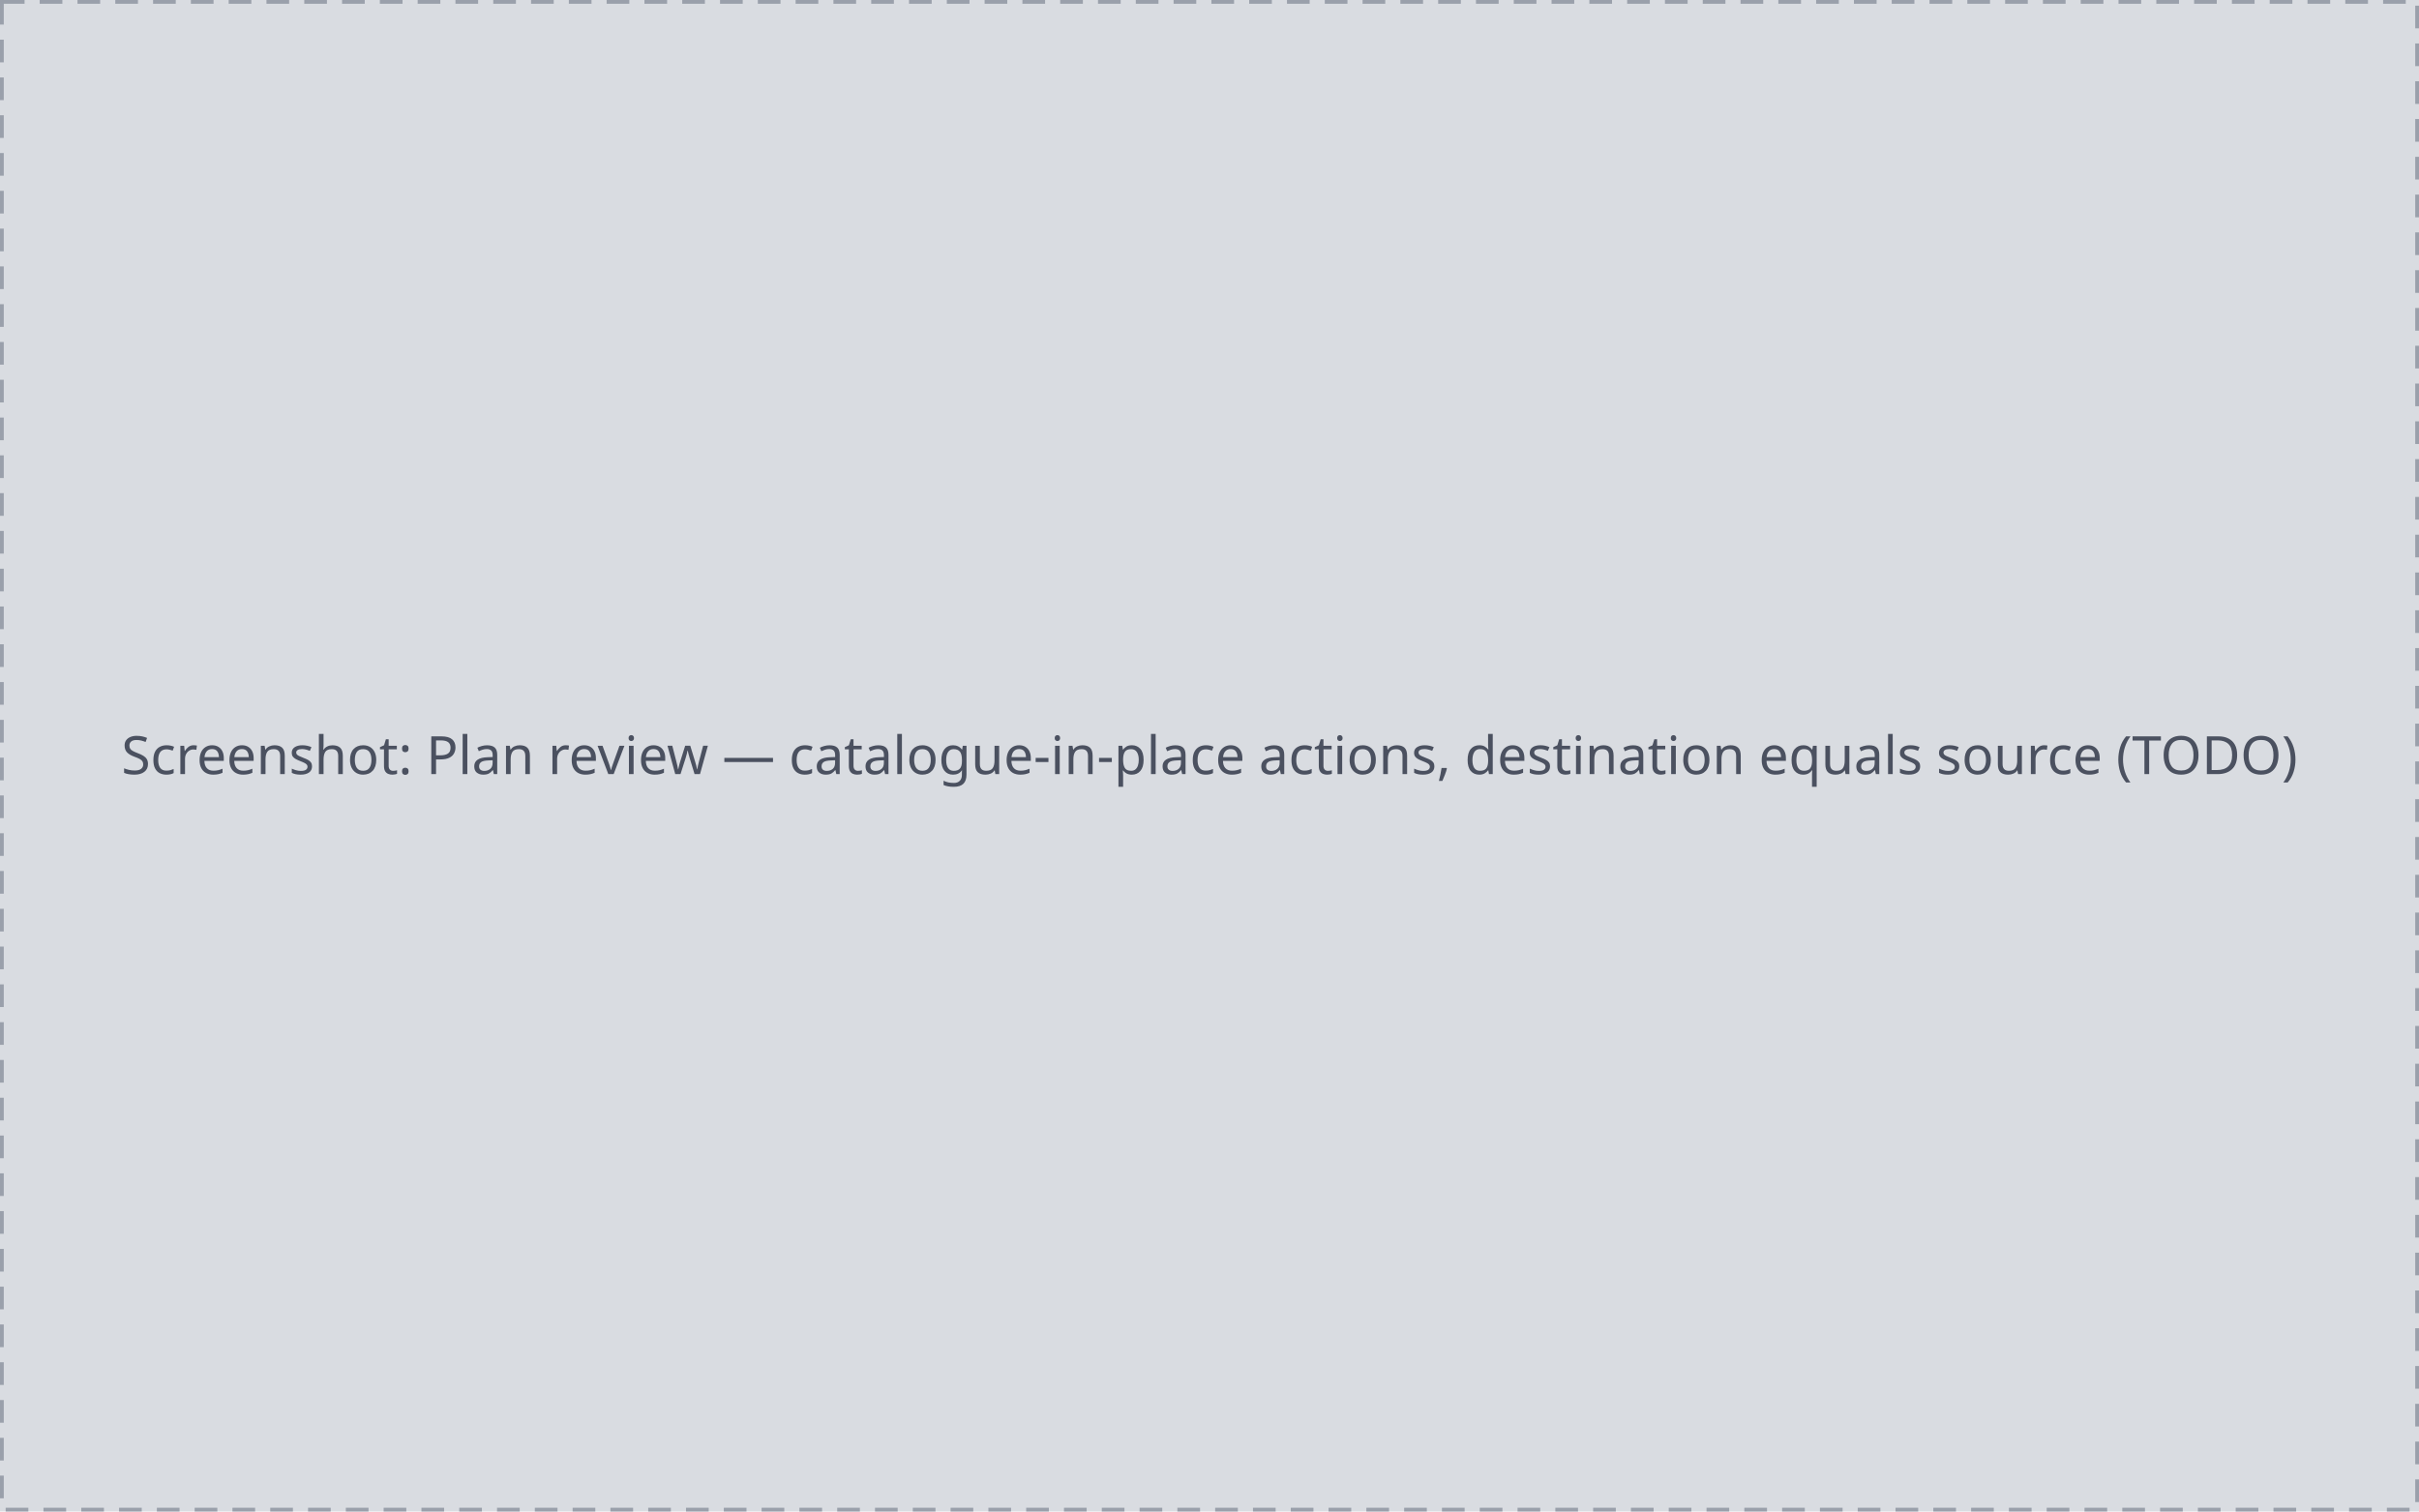
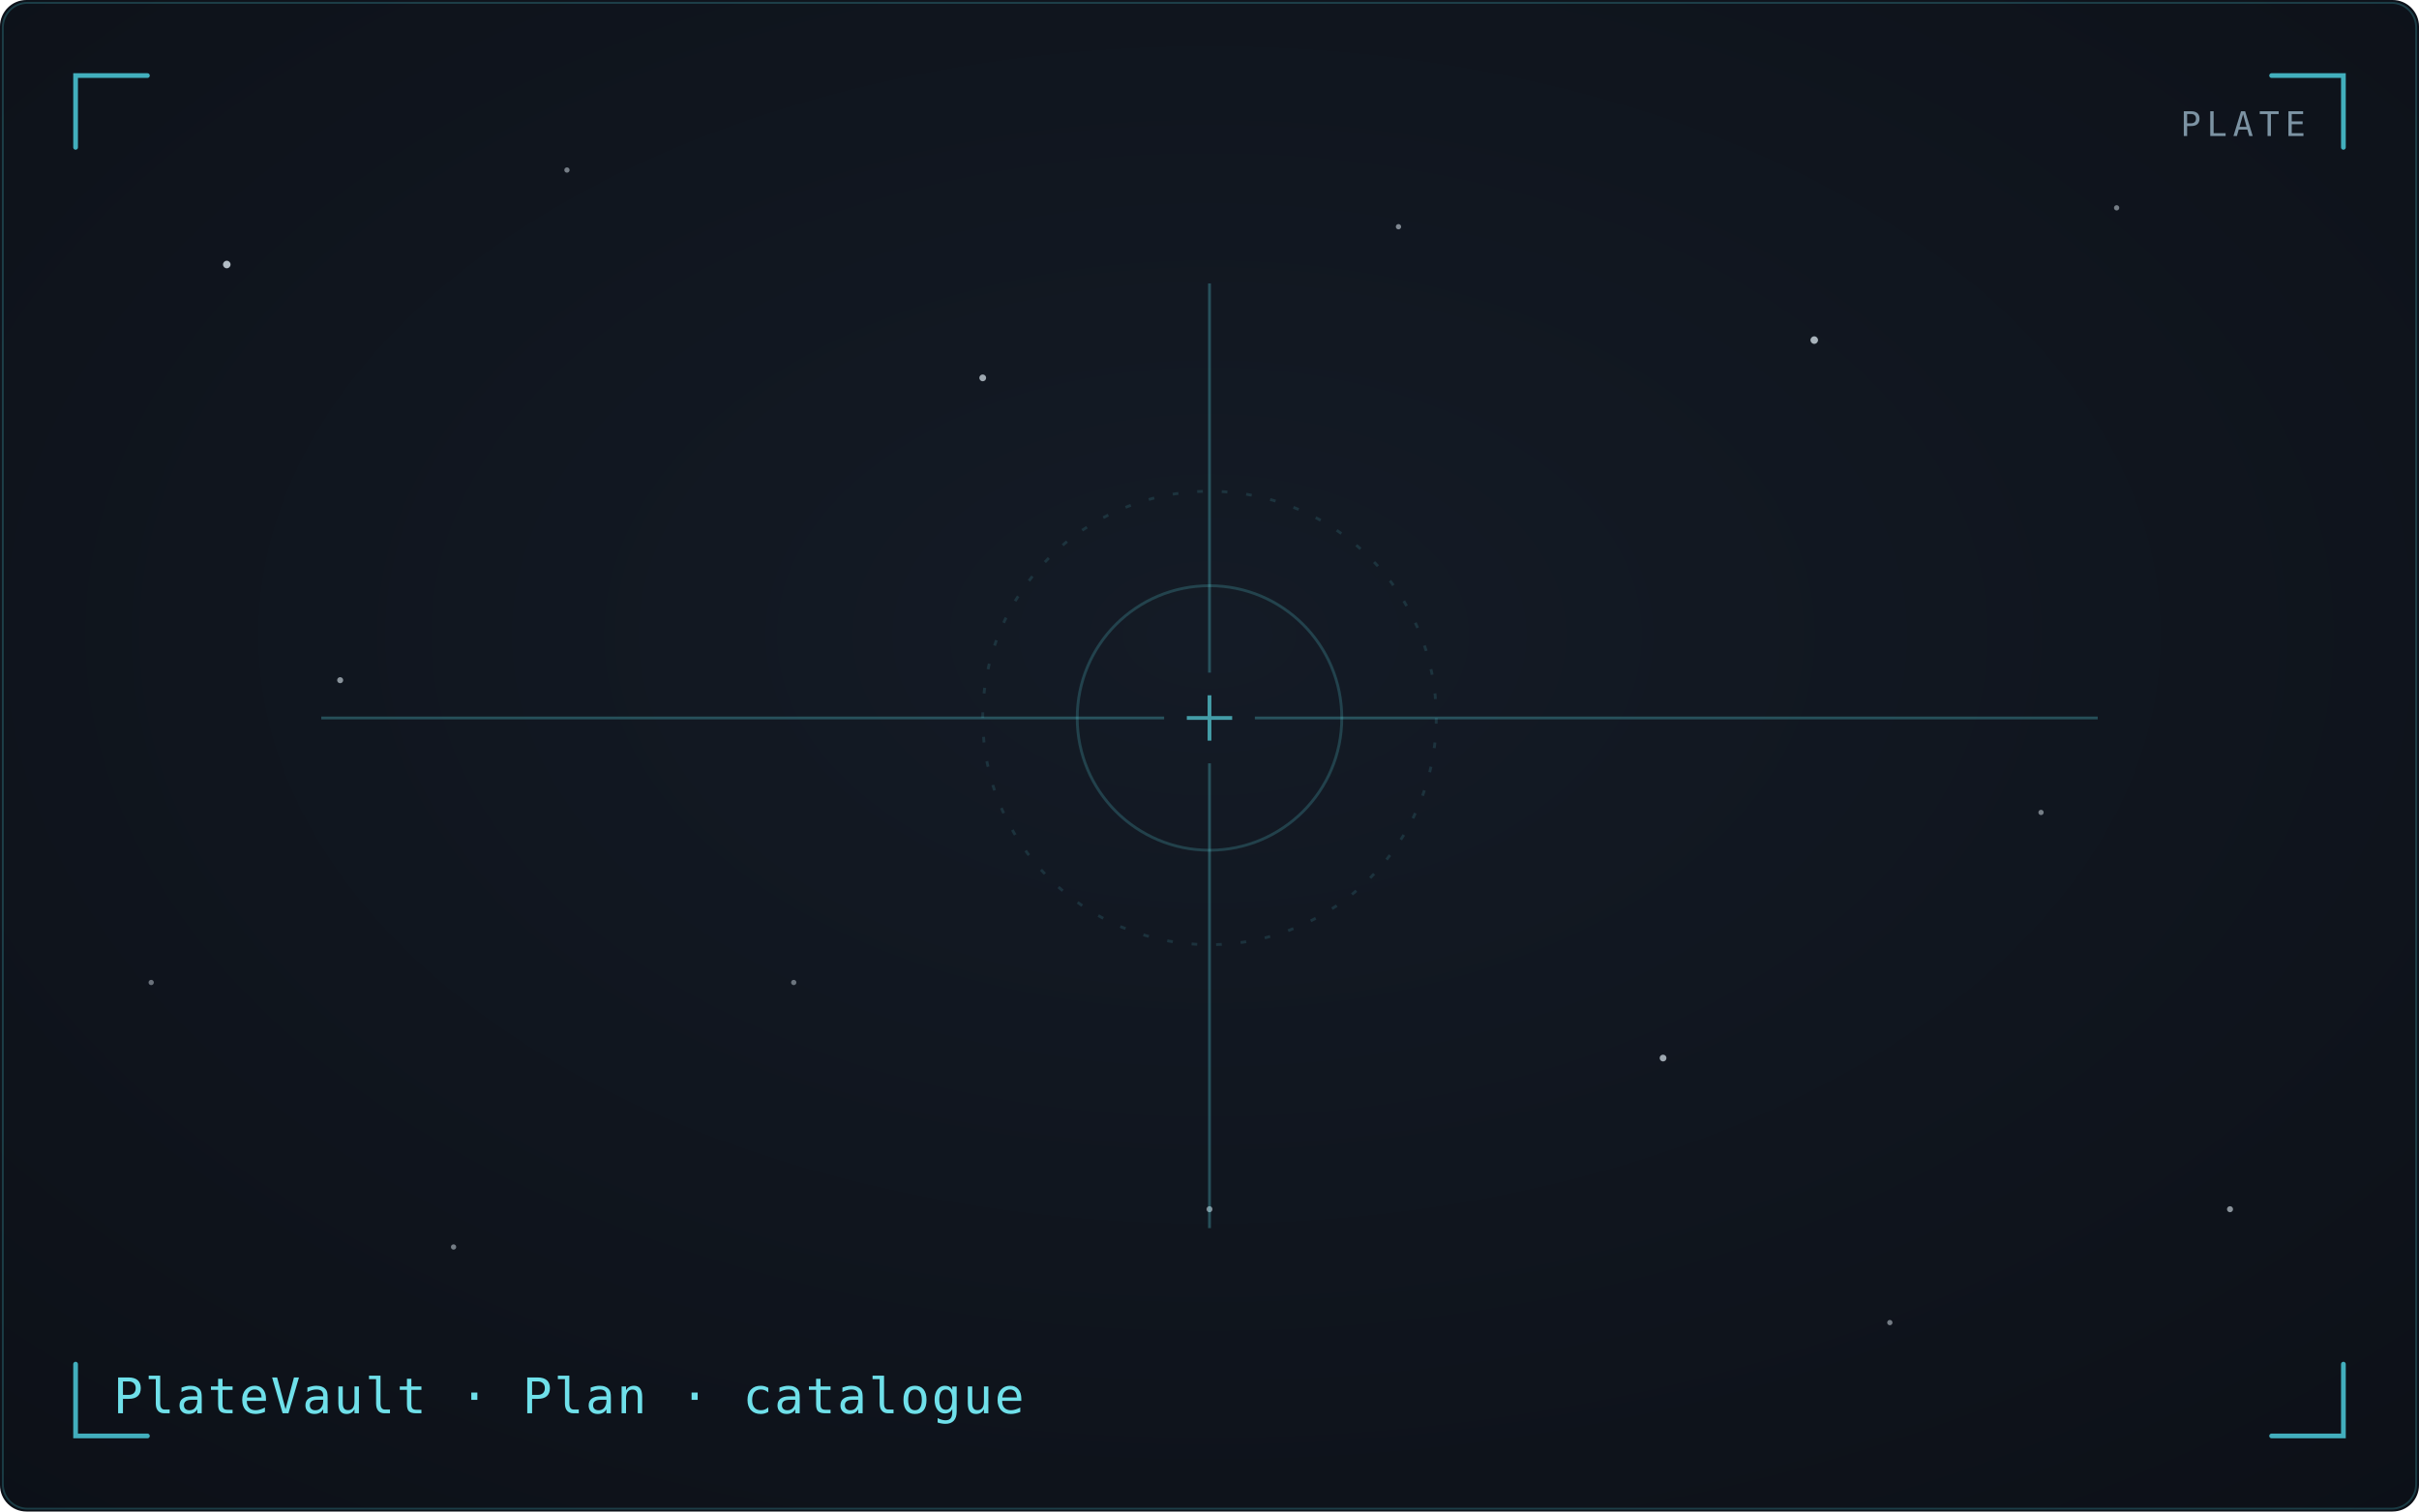
- <svg xmlns="http://www.w3.org/2000/svg" width="1280" height="800" viewBox="0 0 1280 800" role="img" aria-label="Screenshot: Plan review — catalogue-in-place actions, destination equals source (TODO)">
-   <rect width="1280" height="800" fill="#d9dce1" />
-   <rect x="1" y="1" width="1278" height="798" fill="none" stroke="#9aa0ab" stroke-width="2" stroke-dasharray="12 8" />
-   <text x="50%" y="50%" font-family="system-ui, sans-serif" font-size="28" fill="#4b5160" text-anchor="middle" dominant-baseline="middle">Screenshot: Plan review — catalogue-in-place actions, destination equals source (TODO)</text>
+ <svg xmlns="http://www.w3.org/2000/svg" width="1280" height="800" viewBox="0 0 1280 800" role="img" aria-label="Screenshot placeholder: Plan review with catalogue-in-place actions where destination equals source.">
+   <defs>
+     <radialGradient id="plate" cx="50%" cy="42%" r="78%">
+       <stop offset="0%" stop-color="#141b26" />
+       <stop offset="100%" stop-color="#0c1017" />
+     </radialGradient>
+   </defs>
+   <rect width="1280" height="800" rx="14" fill="url(#plate)" />
+   <rect x="1.5" y="1.5" width="1277" height="797" rx="13" fill="none" stroke="#4fd6e6" stroke-opacity="0.22" />
+   <g stroke="#4fd6e6" stroke-opacity="0.8" stroke-width="2.5" fill="none" stroke-linecap="round">
+     <path d="M40 78V40H78" />
+     <path d="M1202 40h38v38" />
+     <path d="M40 722v38h38" />
+     <path d="M1202 760h38v-38" />
+   </g>
+   <circle cx="120" cy="140" r="2" fill="#dbe6ee" fill-opacity="0.8" />
+   <circle cx="300" cy="90" r="1.4" fill="#dbe6ee" fill-opacity="0.5" />
+   <circle cx="520" cy="200" r="1.8" fill="#dbe6ee" fill-opacity="0.7" />
+   <circle cx="740" cy="120" r="1.4" fill="#dbe6ee" fill-opacity="0.55" />
+   <circle cx="960" cy="180" r="2" fill="#dbe6ee" fill-opacity="0.75" />
+   <circle cx="1120" cy="110" r="1.4" fill="#dbe6ee" fill-opacity="0.5" />
+   <circle cx="180" cy="360" r="1.6" fill="#dbe6ee" fill-opacity="0.6" />
+   <circle cx="420" cy="520" r="1.4" fill="#dbe6ee" fill-opacity="0.45" />
+   <circle cx="880" cy="560" r="1.8" fill="#dbe6ee" fill-opacity="0.7" />
+   <circle cx="1080" cy="430" r="1.4" fill="#dbe6ee" fill-opacity="0.5" />
+   <circle cx="640" cy="640" r="1.6" fill="#dbe6ee" fill-opacity="0.55" />
+   <circle cx="240" cy="660" r="1.4" fill="#dbe6ee" fill-opacity="0.5" />
+   <circle cx="1180" cy="640" r="1.6" fill="#dbe6ee" fill-opacity="0.6" />
+   <circle cx="80" cy="520" r="1.4" fill="#dbe6ee" fill-opacity="0.45" />
+   <circle cx="1000" cy="700" r="1.4" fill="#dbe6ee" fill-opacity="0.5" />
+   <g stroke="#5fe3ee" fill="none">
+     <circle cx="640" cy="380" r="70" stroke-opacity="0.20" stroke-width="1.5" />
+     <circle cx="640" cy="380" r="120" stroke-opacity="0.13" stroke-width="1.5" stroke-dasharray="3 10" />
+     <path d="M640 150V356M640 404V650" stroke-opacity="0.28" stroke-width="1.5" />
+     <path d="M170 380h446M664 380h446" stroke-opacity="0.28" stroke-width="1.5" />
+     <path d="M628 380h24M640 368v24" stroke-opacity="0.65" stroke-width="2" />
+   </g>
+   <text x="60" y="748" font-family="ui-monospace, SFMono-Regular, Menlo, monospace" font-size="26" letter-spacing="1" fill="#6fe0ea">PlateVault · Plan · catalogue</text>
+   <text x="1220" y="72" text-anchor="end" font-family="ui-monospace, SFMono-Regular, Menlo, monospace" font-size="18" letter-spacing="3" fill="#7c93a3">PLATE</text>
</svg>
